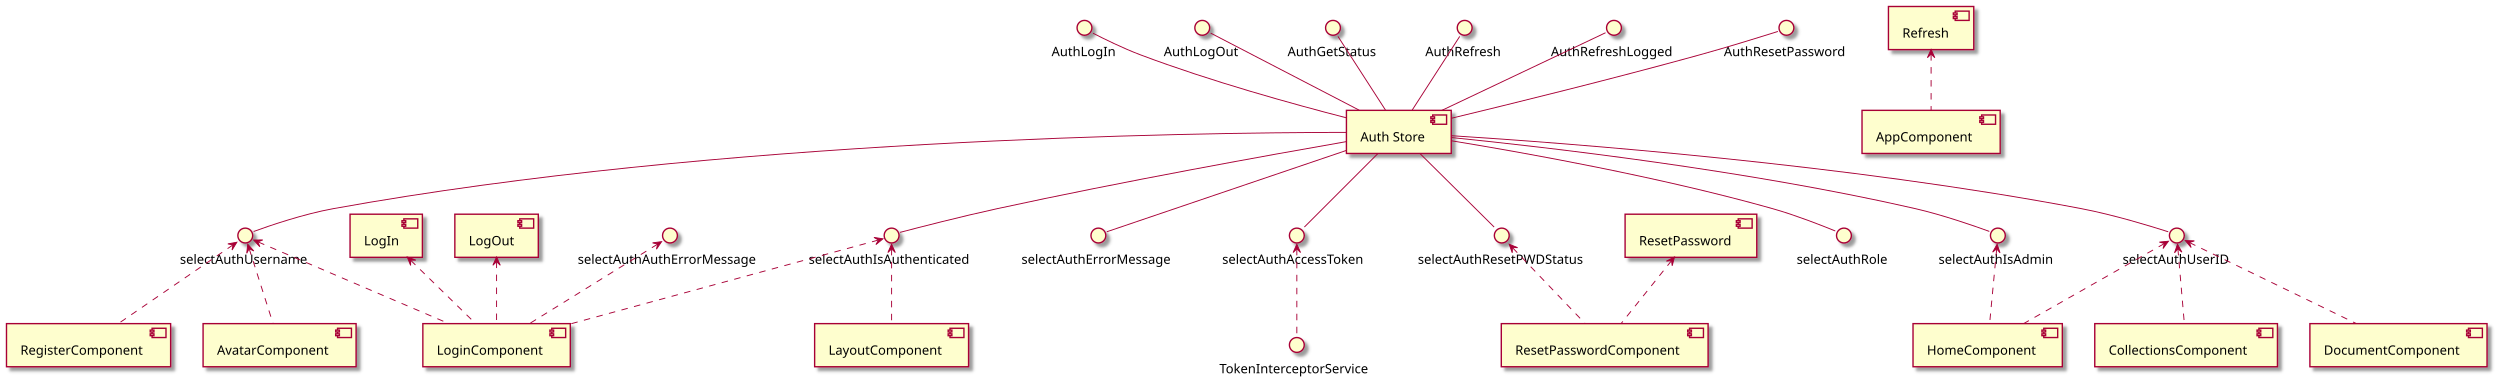
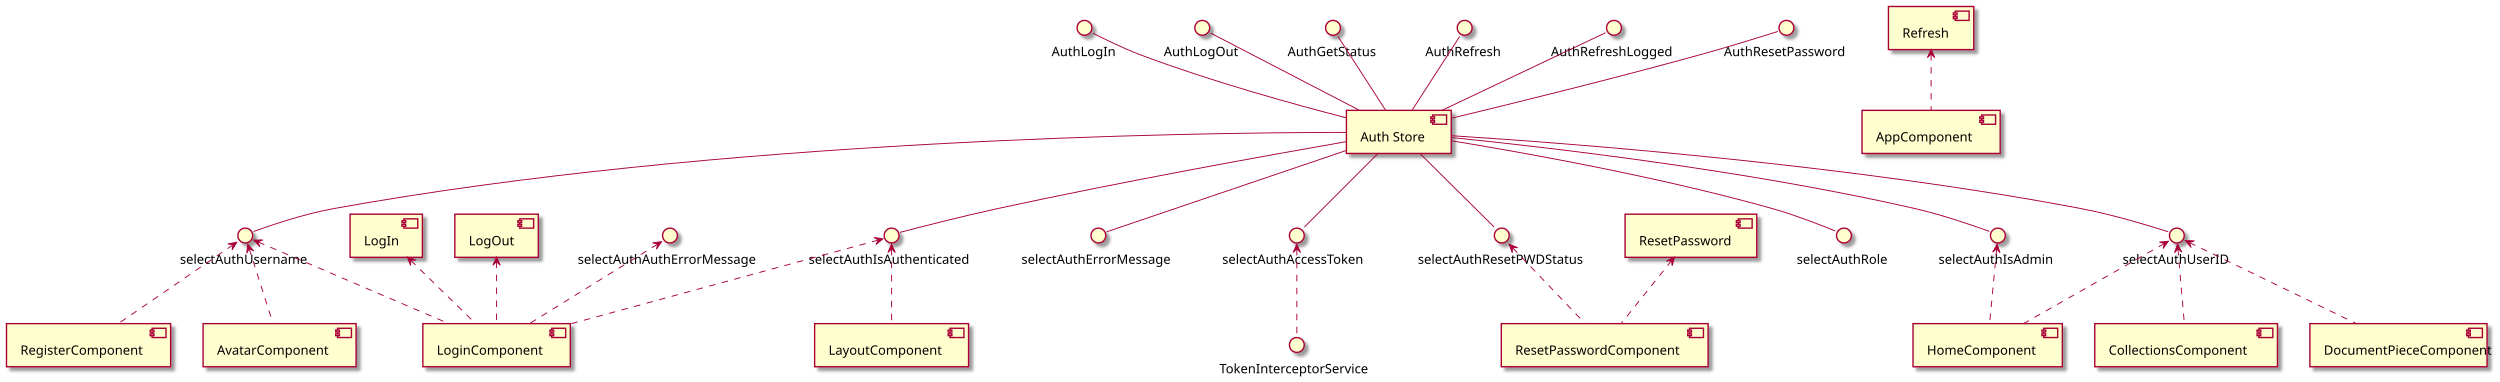
<svg xmlns="http://www.w3.org/2000/svg" contentScriptType="application/ecmascript" contentStyleType="text/css" height="411px" preserveAspectRatio="none" style="width:2696px;height:411px;" version="1.1" viewBox="0 0 2696 411" width="2696px" zoomAndPan="magnify">
  <defs>
    <filter height="300%" id="f1sebxwk1o63dw" width="300%" x="-1" y="-1">
      <feGaussianBlur result="blurOut" stdDeviation="2.0" />
      <feColorMatrix in="blurOut" result="blurOut2" type="matrix" values="0 0 0 0 0 0 0 0 0 0 0 0 0 0 0 0 0 0 .4 0" />
      <feOffset dx="4.0" dy="4.0" in="blurOut2" result="blurOut3" />
      <feBlend in="SourceGraphic" in2="blurOut3" mode="normal" />
    </filter>
  </defs>
  <g>
    <rect fill="#FEFECE" filter="url(#f1sebxwk1o63dw)" height="46.488" style="stroke:#A80036;stroke-width:1.5;" width="113" x="1452" y="119" />
    <rect fill="#FEFECE" height="10" style="stroke:#A80036;stroke-width:1.5;" width="15" x="1545" y="124" />
    <rect fill="#FEFECE" height="2" style="stroke:#A80036;stroke-width:1.5;" width="4" x="1543" y="126" />
    <rect fill="#FEFECE" height="2" style="stroke:#A80036;stroke-width:1.5;" width="4" x="1543" y="130" />
    <text fill="#000000" font-family="sans-serif" font-size="14" lengthAdjust="spacing" textLength="73" x="1467" y="152.535">Auth Store</text>
    <ellipse cx="1169.5" cy="30" fill="#FEFECE" filter="url(#f1sebxwk1o63dw)" rx="8" ry="8" style="stroke:#A80036;stroke-width:1.5;" />
    <text fill="#000000" font-family="sans-serif" font-size="14" lengthAdjust="spacing" textLength="71" x="1134" y="60.535">AuthLogIn</text>
    <ellipse cx="1296.5" cy="30" fill="#FEFECE" filter="url(#f1sebxwk1o63dw)" rx="8" ry="8" style="stroke:#A80036;stroke-width:1.5;" />
    <text fill="#000000" font-family="sans-serif" font-size="14" lengthAdjust="spacing" textLength="83" x="1255" y="60.535">AuthLogOut</text>
    <ellipse cx="1437.5" cy="30" fill="#FEFECE" filter="url(#f1sebxwk1o63dw)" rx="8" ry="8" style="stroke:#A80036;stroke-width:1.5;" />
    <text fill="#000000" font-family="sans-serif" font-size="14" lengthAdjust="spacing" textLength="98" x="1388.5" y="60.535">AuthGetStatus</text>
    <ellipse cx="1579.5" cy="30" fill="#FEFECE" filter="url(#f1sebxwk1o63dw)" rx="8" ry="8" style="stroke:#A80036;stroke-width:1.5;" />
    <text fill="#000000" font-family="sans-serif" font-size="14" lengthAdjust="spacing" textLength="85" x="1537" y="60.535">AuthRefresh</text>
    <ellipse cx="1740.5" cy="30" fill="#FEFECE" filter="url(#f1sebxwk1o63dw)" rx="8" ry="8" style="stroke:#A80036;stroke-width:1.5;" />
    <text fill="#000000" font-family="sans-serif" font-size="14" lengthAdjust="spacing" textLength="136" x="1672.5" y="60.535">AuthRefreshLogged</text>
    <ellipse cx="1926.5" cy="30" fill="#FEFECE" filter="url(#f1sebxwk1o63dw)" rx="8" ry="8" style="stroke:#A80036;stroke-width:1.5;" />
    <text fill="#000000" font-family="sans-serif" font-size="14" lengthAdjust="spacing" textLength="135" x="1859" y="60.535">AuthResetPassword</text>
    <ellipse cx="961.5" cy="254" fill="#FEFECE" filter="url(#f1sebxwk1o63dw)" rx="8" ry="8" style="stroke:#A80036;stroke-width:1.5;" />
    <text fill="#000000" font-family="sans-serif" font-size="14" lengthAdjust="spacing" textLength="179" x="872" y="284.535">selectAuthIsAuthenticated</text>
    <ellipse cx="264.5" cy="254" fill="#FEFECE" filter="url(#f1sebxwk1o63dw)" rx="8" ry="8" style="stroke:#A80036;stroke-width:1.5;" />
    <text fill="#000000" font-family="sans-serif" font-size="14" lengthAdjust="spacing" textLength="141" x="194" y="284.535">selectAuthUsername</text>
    <ellipse cx="1184.5" cy="254" fill="#FEFECE" filter="url(#f1sebxwk1o63dw)" rx="8" ry="8" style="stroke:#A80036;stroke-width:1.5;" />
    <text fill="#000000" font-family="sans-serif" font-size="14" lengthAdjust="spacing" textLength="166" x="1101.5" y="284.535">selectAuthErrorMessage</text>
    <ellipse cx="1398.5" cy="254" fill="#FEFECE" filter="url(#f1sebxwk1o63dw)" rx="8" ry="8" style="stroke:#A80036;stroke-width:1.5;" />
    <text fill="#000000" font-family="sans-serif" font-size="14" lengthAdjust="spacing" textLength="161" x="1318" y="284.535">selectAuthAccessToken</text>
    <ellipse cx="1619.5" cy="254" fill="#FEFECE" filter="url(#f1sebxwk1o63dw)" rx="8" ry="8" style="stroke:#A80036;stroke-width:1.5;" />
    <text fill="#000000" font-family="sans-serif" font-size="14" lengthAdjust="spacing" textLength="181" x="1529" y="284.535">selectAuthResetPWDStatus</text>
    <ellipse cx="1988.5" cy="254" fill="#FEFECE" filter="url(#f1sebxwk1o63dw)" rx="8" ry="8" style="stroke:#A80036;stroke-width:1.5;" />
    <text fill="#000000" font-family="sans-serif" font-size="14" lengthAdjust="spacing" textLength="102" x="1937.5" y="284.535">selectAuthRole</text>
    <ellipse cx="2154.5" cy="254" fill="#FEFECE" filter="url(#f1sebxwk1o63dw)" rx="8" ry="8" style="stroke:#A80036;stroke-width:1.5;" />
    <text fill="#000000" font-family="sans-serif" font-size="14" lengthAdjust="spacing" textLength="128" x="2090.5" y="284.535">selectAuthIsAdmin</text>
    <ellipse cx="2347.5" cy="254" fill="#FEFECE" filter="url(#f1sebxwk1o63dw)" rx="8" ry="8" style="stroke:#A80036;stroke-width:1.5;" />
    <text fill="#000000" font-family="sans-serif" font-size="14" lengthAdjust="spacing" textLength="117" x="2289" y="284.535">selectAuthUserID</text>
    <rect fill="#FEFECE" filter="url(#f1sebxwk1o63dw)" height="46.488" style="stroke:#A80036;stroke-width:1.5;" width="78" x="377.5" y="231" />
    <rect fill="#FEFECE" height="10" style="stroke:#A80036;stroke-width:1.5;" width="15" x="435.5" y="236" />
    <rect fill="#FEFECE" height="2" style="stroke:#A80036;stroke-width:1.5;" width="4" x="433.5" y="238" />
    <rect fill="#FEFECE" height="2" style="stroke:#A80036;stroke-width:1.5;" width="4" x="433.5" y="242" />
    <text fill="#000000" font-family="sans-serif" font-size="14" lengthAdjust="spacing" textLength="38" x="392.5" y="264.535">LogIn</text>
    <rect fill="#FEFECE" filter="url(#f1sebxwk1o63dw)" height="46.488" style="stroke:#A80036;stroke-width:1.5;" width="159" x="456" y="349" />
    <rect fill="#FEFECE" height="10" style="stroke:#A80036;stroke-width:1.5;" width="15" x="595" y="354" />
    <rect fill="#FEFECE" height="2" style="stroke:#A80036;stroke-width:1.5;" width="4" x="593" y="356" />
    <rect fill="#FEFECE" height="2" style="stroke:#A80036;stroke-width:1.5;" width="4" x="593" y="360" />
    <text fill="#000000" font-family="sans-serif" font-size="14" lengthAdjust="spacing" textLength="119" x="471" y="382.535">LoginComponent</text>
    <rect fill="#FEFECE" filter="url(#f1sebxwk1o63dw)" height="46.488" style="stroke:#A80036;stroke-width:1.5;" width="90" x="490.5" y="231" />
    <rect fill="#FEFECE" height="10" style="stroke:#A80036;stroke-width:1.5;" width="15" x="560.5" y="236" />
    <rect fill="#FEFECE" height="2" style="stroke:#A80036;stroke-width:1.5;" width="4" x="558.5" y="238" />
    <rect fill="#FEFECE" height="2" style="stroke:#A80036;stroke-width:1.5;" width="4" x="558.5" y="242" />
    <text fill="#000000" font-family="sans-serif" font-size="14" lengthAdjust="spacing" textLength="50" x="505.5" y="264.535">LogOut</text>
    <rect fill="#FEFECE" filter="url(#f1sebxwk1o63dw)" height="46.488" style="stroke:#A80036;stroke-width:1.5;" width="92" x="2036.5" y="7" />
    <rect fill="#FEFECE" height="10" style="stroke:#A80036;stroke-width:1.5;" width="15" x="2108.5" y="12" />
    <rect fill="#FEFECE" height="2" style="stroke:#A80036;stroke-width:1.5;" width="4" x="2106.5" y="14" />
    <rect fill="#FEFECE" height="2" style="stroke:#A80036;stroke-width:1.5;" width="4" x="2106.5" y="18" />
    <text fill="#000000" font-family="sans-serif" font-size="14" lengthAdjust="spacing" textLength="52" x="2051.5" y="40.535">Refresh</text>
    <rect fill="#FEFECE" filter="url(#f1sebxwk1o63dw)" height="46.488" style="stroke:#A80036;stroke-width:1.5;" width="149" x="2008" y="119" />
    <rect fill="#FEFECE" height="10" style="stroke:#A80036;stroke-width:1.5;" width="15" x="2137" y="124" />
    <rect fill="#FEFECE" height="2" style="stroke:#A80036;stroke-width:1.5;" width="4" x="2135" y="126" />
    <rect fill="#FEFECE" height="2" style="stroke:#A80036;stroke-width:1.5;" width="4" x="2135" y="130" />
    <text fill="#000000" font-family="sans-serif" font-size="14" lengthAdjust="spacing" textLength="109" x="2023" y="152.535">AppComponent</text>
    <rect fill="#FEFECE" filter="url(#f1sebxwk1o63dw)" height="46.488" style="stroke:#A80036;stroke-width:1.5;" width="142" x="1752.5" y="231" />
    <rect fill="#FEFECE" height="10" style="stroke:#A80036;stroke-width:1.5;" width="15" x="1874.5" y="236" />
    <rect fill="#FEFECE" height="2" style="stroke:#A80036;stroke-width:1.5;" width="4" x="1872.5" y="238" />
    <rect fill="#FEFECE" height="2" style="stroke:#A80036;stroke-width:1.5;" width="4" x="1872.5" y="242" />
    <text fill="#000000" font-family="sans-serif" font-size="14" lengthAdjust="spacing" textLength="102" x="1767.5" y="264.535">ResetPassword</text>
    <rect fill="#FEFECE" filter="url(#f1sebxwk1o63dw)" height="46.488" style="stroke:#A80036;stroke-width:1.5;" width="223" x="1619" y="349" />
    <rect fill="#FEFECE" height="10" style="stroke:#A80036;stroke-width:1.5;" width="15" x="1822" y="354" />
    <rect fill="#FEFECE" height="2" style="stroke:#A80036;stroke-width:1.5;" width="4" x="1820" y="356" />
    <rect fill="#FEFECE" height="2" style="stroke:#A80036;stroke-width:1.5;" width="4" x="1820" y="360" />
    <text fill="#000000" font-family="sans-serif" font-size="14" lengthAdjust="spacing" textLength="183" x="1634" y="382.535">ResetPasswordComponent</text>
    <rect fill="#FEFECE" filter="url(#f1sebxwk1o63dw)" height="46.488" style="stroke:#A80036;stroke-width:1.5;" width="166" x="878.5" y="349" />
    <rect fill="#FEFECE" height="10" style="stroke:#A80036;stroke-width:1.5;" width="15" x="1024.5" y="354" />
    <rect fill="#FEFECE" height="2" style="stroke:#A80036;stroke-width:1.5;" width="4" x="1022.5" y="356" />
    <rect fill="#FEFECE" height="2" style="stroke:#A80036;stroke-width:1.5;" width="4" x="1022.5" y="360" />
    <text fill="#000000" font-family="sans-serif" font-size="14" lengthAdjust="spacing" textLength="126" x="893.5" y="382.535">LayoutComponent</text>
    <rect fill="#FEFECE" filter="url(#f1sebxwk1o63dw)" height="46.488" style="stroke:#A80036;stroke-width:1.5;" width="177" x="7" y="349" />
    <rect fill="#FEFECE" height="10" style="stroke:#A80036;stroke-width:1.5;" width="15" x="164" y="354" />
    <rect fill="#FEFECE" height="2" style="stroke:#A80036;stroke-width:1.5;" width="4" x="162" y="356" />
    <rect fill="#FEFECE" height="2" style="stroke:#A80036;stroke-width:1.5;" width="4" x="162" y="360" />
    <text fill="#000000" font-family="sans-serif" font-size="14" lengthAdjust="spacing" textLength="137" x="22" y="382.535">RegisterComponent</text>
    <rect fill="#FEFECE" filter="url(#f1sebxwk1o63dw)" height="46.488" style="stroke:#A80036;stroke-width:1.5;" width="165" x="219" y="349" />
    <rect fill="#FEFECE" height="10" style="stroke:#A80036;stroke-width:1.5;" width="15" x="364" y="354" />
    <rect fill="#FEFECE" height="2" style="stroke:#A80036;stroke-width:1.5;" width="4" x="362" y="356" />
    <rect fill="#FEFECE" height="2" style="stroke:#A80036;stroke-width:1.5;" width="4" x="362" y="360" />
    <text fill="#000000" font-family="sans-serif" font-size="14" lengthAdjust="spacing" textLength="125" x="234" y="382.535">AvatarComponent</text>
    <ellipse cx="722.5" cy="254" fill="#FEFECE" filter="url(#f1sebxwk1o63dw)" rx="8" ry="8" style="stroke:#A80036;stroke-width:1.5;" />
    <text fill="#000000" font-family="sans-serif" font-size="14" lengthAdjust="spacing" textLength="199" x="623" y="284.535">selectAuthAuthErrorMessage</text>
    <ellipse cx="1398.5" cy="372" fill="#FEFECE" filter="url(#f1sebxwk1o63dw)" rx="8" ry="8" style="stroke:#A80036;stroke-width:1.5;" />
    <text fill="#000000" font-family="sans-serif" font-size="14" lengthAdjust="spacing" textLength="167" x="1315" y="402.535">TokenInterceptorService</text>
    <rect fill="#FEFECE" filter="url(#f1sebxwk1o63dw)" height="46.488" style="stroke:#A80036;stroke-width:1.5;" width="161" x="2063" y="349" />
    <rect fill="#FEFECE" height="10" style="stroke:#A80036;stroke-width:1.5;" width="15" x="2204" y="354" />
    <rect fill="#FEFECE" height="2" style="stroke:#A80036;stroke-width:1.5;" width="4" x="2202" y="356" />
    <rect fill="#FEFECE" height="2" style="stroke:#A80036;stroke-width:1.5;" width="4" x="2202" y="360" />
    <text fill="#000000" font-family="sans-serif" font-size="14" lengthAdjust="spacing" textLength="121" x="2078" y="382.535">HomeComponent</text>
    <rect fill="#FEFECE" filter="url(#f1sebxwk1o63dw)" height="46.488" style="stroke:#A80036;stroke-width:1.5;" width="197" x="2259" y="349" />
    <rect fill="#FEFECE" height="10" style="stroke:#A80036;stroke-width:1.5;" width="15" x="2436" y="354" />
    <rect fill="#FEFECE" height="2" style="stroke:#A80036;stroke-width:1.5;" width="4" x="2434" y="356" />
    <rect fill="#FEFECE" height="2" style="stroke:#A80036;stroke-width:1.5;" width="4" x="2434" y="360" />
    <text fill="#000000" font-family="sans-serif" font-size="14" lengthAdjust="spacing" textLength="157" x="2274" y="382.535">CollectionsComponent</text>
    <rect fill="#FEFECE" filter="url(#f1sebxwk1o63dw)" height="46.488" style="stroke:#A80036;stroke-width:1.5;" width="191" x="2491" y="349" />
    <rect fill="#FEFECE" height="10" style="stroke:#A80036;stroke-width:1.5;" width="15" x="2662" y="354" />
    <rect fill="#FEFECE" height="2" style="stroke:#A80036;stroke-width:1.5;" width="4" x="2660" y="356" />
    <rect fill="#FEFECE" height="2" style="stroke:#A80036;stroke-width:1.5;" width="4" x="2660" y="360" />
-     <text fill="#000000" font-family="sans-serif" font-size="14" lengthAdjust="spacing" textLength="151" x="2506" y="382.535">DocumentComponent</text>
+     <text fill="#000000" font-family="sans-serif" font-size="14" lengthAdjust="spacing" textLength="151" x="2506" y="382.535">DocumentPieceComponent</text>
    <path d="M1178.67,35.81 C1190.28,41.77 1211,52.01 1229.5,59 C1304.95,87.51 1394.88,112.37 1451.83,127.03 " fill="none" id="AuthLogIn-Auth Store" style="stroke:#A80036;stroke-width:1.0;" />
    <path d="M1305.61,35.73 C1332.79,49.83 1414.61,92.28 1465.66,118.77 " fill="none" id="AuthLogOut-Auth Store" style="stroke:#A80036;stroke-width:1.0;" />
    <path d="M1442.84,39.27 C1453.61,55.96 1478.27,94.16 1494.11,118.71 " fill="none" id="AuthGetStatus-Auth Store" style="stroke:#A80036;stroke-width:1.0;" />
    <path d="M1574.16,39.27 C1563.39,55.96 1538.73,94.16 1522.89,118.71 " fill="none" id="AuthRefresh-Auth Store" style="stroke:#A80036;stroke-width:1.0;" />
    <path d="M1731.41,35.31 C1702.5,49.02 1611.34,92.24 1554.95,118.98 " fill="none" id="AuthRefreshLogged-Auth Store" style="stroke:#A80036;stroke-width:1.0;" />
    <path d="M1917.3,33.92 C1900.65,39.17 1864.38,50.46 1833.5,59 C1739.84,84.9 1630.07,111.91 1565.07,127.55 " fill="none" id="AuthResetPassword-Auth Store" style="stroke:#A80036;stroke-width:1.0;" />
    <path d="M1451.91,152.72 C1369.03,167.17 1209.89,195.79 1075.5,225 C1036.27,233.53 989.91,245.51 970.62,250.58 " fill="none" id="Auth Store-selectAuthIsAuthenticated" style="stroke:#A80036;stroke-width:1.0;" />
    <path d="M1451.77,142.75 C1283.62,142.92 773.75,150.08 359.5,225 C327.18,230.85 290.21,243.55 273.51,249.63 " fill="none" id="Auth Store-selectAuthUsername" style="stroke:#A80036;stroke-width:1.0;" />
    <path d="M1451.69,162.29 C1371.48,189.52 1230.63,237.34 1193.62,249.9 " fill="none" id="Auth Store-selectAuthErrorMessage" style="stroke:#A80036;stroke-width:1.0;" />
    <path d="M1486.24,165.26 C1461.63,189.87 1423.27,228.23 1406.64,244.86 " fill="none" id="Auth Store-selectAuthAccessToken" style="stroke:#A80036;stroke-width:1.0;" />
    <path d="M1530.96,165.26 C1555.8,189.87 1594.5,228.23 1611.28,244.86 " fill="none" id="Auth Store-selectAuthResetPWDStatus" style="stroke:#A80036;stroke-width:1.0;" />
    <path d="M1565.2,151.81 C1643.78,164.64 1789.86,190.71 1911.5,225 C1936.42,232.02 1964.82,243.21 1979.16,249.09 " fill="none" id="Auth Store-selectAuthRole" style="stroke:#A80036;stroke-width:1.0;" />
    <path d="M1565.18,148.34 C1666.5,158.55 1884.96,183.59 2065.5,225 C2095.18,231.81 2129.27,243.72 2145.28,249.56 " fill="none" id="Auth Store-selectAuthIsAdmin" style="stroke:#A80036;stroke-width:1.0;" />
    <path d="M1565.27,146.33 C1689.37,154.25 1993.8,177.25 2244.5,225 C2279.63,231.69 2320.33,244.21 2338.24,249.96 " fill="none" id="Auth Store-selectAuthUserID" style="stroke:#A80036;stroke-width:1.0;" />
    <path d="M442.99,280.82 C463.99,301.29 493.01,329.58 512.92,348.99 " fill="none" id="LogIn-backto-LoginComponent" style="stroke:#A80036;stroke-width:1.0;stroke-dasharray:7.0,7.0;" />
    <polygon fill="#A80036" points="439.16,277.09,442.807,286.239,442.738,280.582,448.394,280.514,439.16,277.09" style="stroke:#A80036;stroke-width:1.0;" />
    <path d="M535.5,282.1 C535.5,302.46 535.5,329.99 535.5,348.99 " fill="none" id="LogOut-backto-LoginComponent" style="stroke:#A80036;stroke-width:1.0;stroke-dasharray:7.0,7.0;" />
    <polygon fill="#A80036" points="535.5,277.09,531.5,286.09,535.5,282.09,539.5,286.09,535.5,277.09" style="stroke:#A80036;stroke-width:1.0;" />
    <path d="M2082.5,58.35 C2082.5,76.98 2082.5,101.34 2082.5,118.77 " fill="none" id="Refresh-backto-AppComponent" style="stroke:#A80036;stroke-width:1.0;stroke-dasharray:7.0,7.0;" />
    <polygon fill="#A80036" points="2082.5,53.26,2078.5,62.26,2082.5,58.26,2086.5,62.26,2082.5,53.26" style="stroke:#A80036;stroke-width:1.0;" />
    <path d="M1802.6,281.07 C1786.2,301.52 1763.64,329.66 1748.15,348.99 " fill="none" id="ResetPassword-backto-ResetPasswordComponent" style="stroke:#A80036;stroke-width:1.0;stroke-dasharray:7.0,7.0;" />
    <polygon fill="#A80036" points="1805.79,277.09,1797.038,281.607,1802.661,280.99,1803.278,286.613,1805.79,277.09" style="stroke:#A80036;stroke-width:1.0;" />
    <path d="M947.11,258.92 C895.82,272.88 719.5,320.9 615,349.35 " fill="none" id="selectAuthIsAuthenticated-backto-LoginComponent" style="stroke:#A80036;stroke-width:1.0;stroke-dasharray:7.0,7.0;" />
    <polygon fill="#A80036" points="952.21,257.53,942.474,256.041,947.386,258.847,944.581,263.759,952.21,257.53" style="stroke:#A80036;stroke-width:1.0;" />
    <path d="M961.5,268.4 C961.5,288.05 961.5,324.92 961.5,348.69 " fill="none" id="selectAuthIsAuthenticated-backto-LayoutComponent" style="stroke:#A80036;stroke-width:1.0;stroke-dasharray:7.0,7.0;" />
    <polygon fill="#A80036" points="961.5,263.34,957.5,272.34,961.5,268.34,965.5,272.34,961.5,263.34" style="stroke:#A80036;stroke-width:1.0;" />
    <path d="M278.57,261.02 C316.15,277.11 420.36,321.71 483.92,348.92 " fill="none" id="selectAuthUsername-backto-LoginComponent" style="stroke:#A80036;stroke-width:1.0;stroke-dasharray:7.0,7.0;" />
    <polygon fill="#A80036" points="273.52,258.86,280.217,266.082,278.116,260.83,283.368,258.729,273.52,258.86" style="stroke:#A80036;stroke-width:1.0;" />
    <path d="M251.18,264.14 C224.79,282.25 165.22,323.15 127.89,348.77 " fill="none" id="selectAuthUsername-backto-RegisterComponent" style="stroke:#A80036;stroke-width:1.0;stroke-dasharray:7.0,7.0;" />
    <polygon fill="#A80036" points="255.41,261.24,245.725,263.027,251.285,264.066,250.246,269.627,255.41,261.24" style="stroke:#A80036;stroke-width:1.0;" />
    <path d="M268.7,268.15 C274.94,287.74 286.77,324.82 294.39,348.69 " fill="none" id="selectAuthUsername-backto-AvatarComponent" style="stroke:#A80036;stroke-width:1.0;stroke-dasharray:7.0,7.0;" />
    <polygon fill="#A80036" points="267.16,263.34,266.096,273.131,268.685,268.102,273.715,270.691,267.16,263.34" style="stroke:#A80036;stroke-width:1.0;" />
    <path d="M708.91,263.43 C680.29,281.18 612.99,322.93 571.15,348.88 " fill="none" id="selectAuthAuthErrorMessage-backto-LoginComponent" style="stroke:#A80036;stroke-width:1.0;stroke-dasharray:7.0,7.0;" />
    <polygon fill="#A80036" points="713.48,260.59,703.721,261.915,709.226,263.217,707.924,268.722,713.48,260.59" style="stroke:#A80036;stroke-width:1.0;" />
    <path d="M1398.5,268.36 C1398.5,292.54 1398.5,342.91 1398.5,362.73 " fill="none" id="selectAuthAccessToken-backto-TokenInterceptorService" style="stroke:#A80036;stroke-width:1.0;stroke-dasharray:7.0,7.0;" />
    <polygon fill="#A80036" points="1398.5,263.34,1394.5,272.34,1398.5,268.34,1402.5,272.34,1398.5,263.34" style="stroke:#A80036;stroke-width:1.0;" />
    <path d="M1631.38,267.41 C1649.92,286.79 1686.02,324.51 1709.16,348.69 " fill="none" id="selectAuthResetPWDStatus-backto-ResetPasswordComponent" style="stroke:#A80036;stroke-width:1.0;stroke-dasharray:7.0,7.0;" />
    <polygon fill="#A80036" points="1627.48,263.34,1630.81,272.609,1630.936,266.954,1636.591,267.08,1627.48,263.34" style="stroke:#A80036;stroke-width:1.0;" />
    <path d="M2153.23,268.4 C2151.37,288.05 2147.87,324.92 2145.62,348.69 " fill="none" id="selectAuthIsAdmin-backto-HomeComponent" style="stroke:#A80036;stroke-width:1.0;stroke-dasharray:7.0,7.0;" />
    <polygon fill="#A80036" points="2153.71,263.34,2148.856,271.91,2153.225,268.316,2156.818,272.685,2153.71,263.34" style="stroke:#A80036;stroke-width:1.0;" />
    <path d="M2333.98,262.69 C2303.55,279.99 2228.73,322.53 2182.44,348.86 " fill="none" id="selectAuthUserID-backto-HomeComponent" style="stroke:#A80036;stroke-width:1.0;stroke-dasharray:7.0,7.0;" />
    <polygon fill="#A80036" points="2338.47,260.13,2328.668,261.091,2334.121,262.597,2332.615,268.05,2338.47,260.13" style="stroke:#A80036;stroke-width:1.0;" />
    <path d="M2348.66,268.4 C2350.35,288.05 2353.53,324.92 2355.58,348.69 " fill="none" id="selectAuthUserID-backto-CollectionsComponent" style="stroke:#A80036;stroke-width:1.0;stroke-dasharray:7.0,7.0;" />
    <polygon fill="#A80036" points="2348.22,263.34,2345.008,272.65,2348.649,268.322,2352.978,271.963,2348.22,263.34" style="stroke:#A80036;stroke-width:1.0;" />
-     <path d="M2361.2,261.65 C2395.38,278.24 2485.63,322.04 2540.97,348.9 " fill="none" id="selectAuthUserID-backto-DocumentComponent" style="stroke:#A80036;stroke-width:1.0;stroke-dasharray:7.0,7.0;" />
+     <path d="M2361.2,261.65 C2395.38,278.24 2485.63,322.04 2540.97,348.9 " fill="none" id="selectAuthUserID-backto-DocumentPieceComponent" style="stroke:#A80036;stroke-width:1.0;stroke-dasharray:7.0,7.0;" />
    <polygon fill="#A80036" points="2356.58,259.41,2362.928,266.94,2361.077,261.594,2366.423,259.744,2356.58,259.41" style="stroke:#A80036;stroke-width:1.0;" />
  </g>
</svg>
